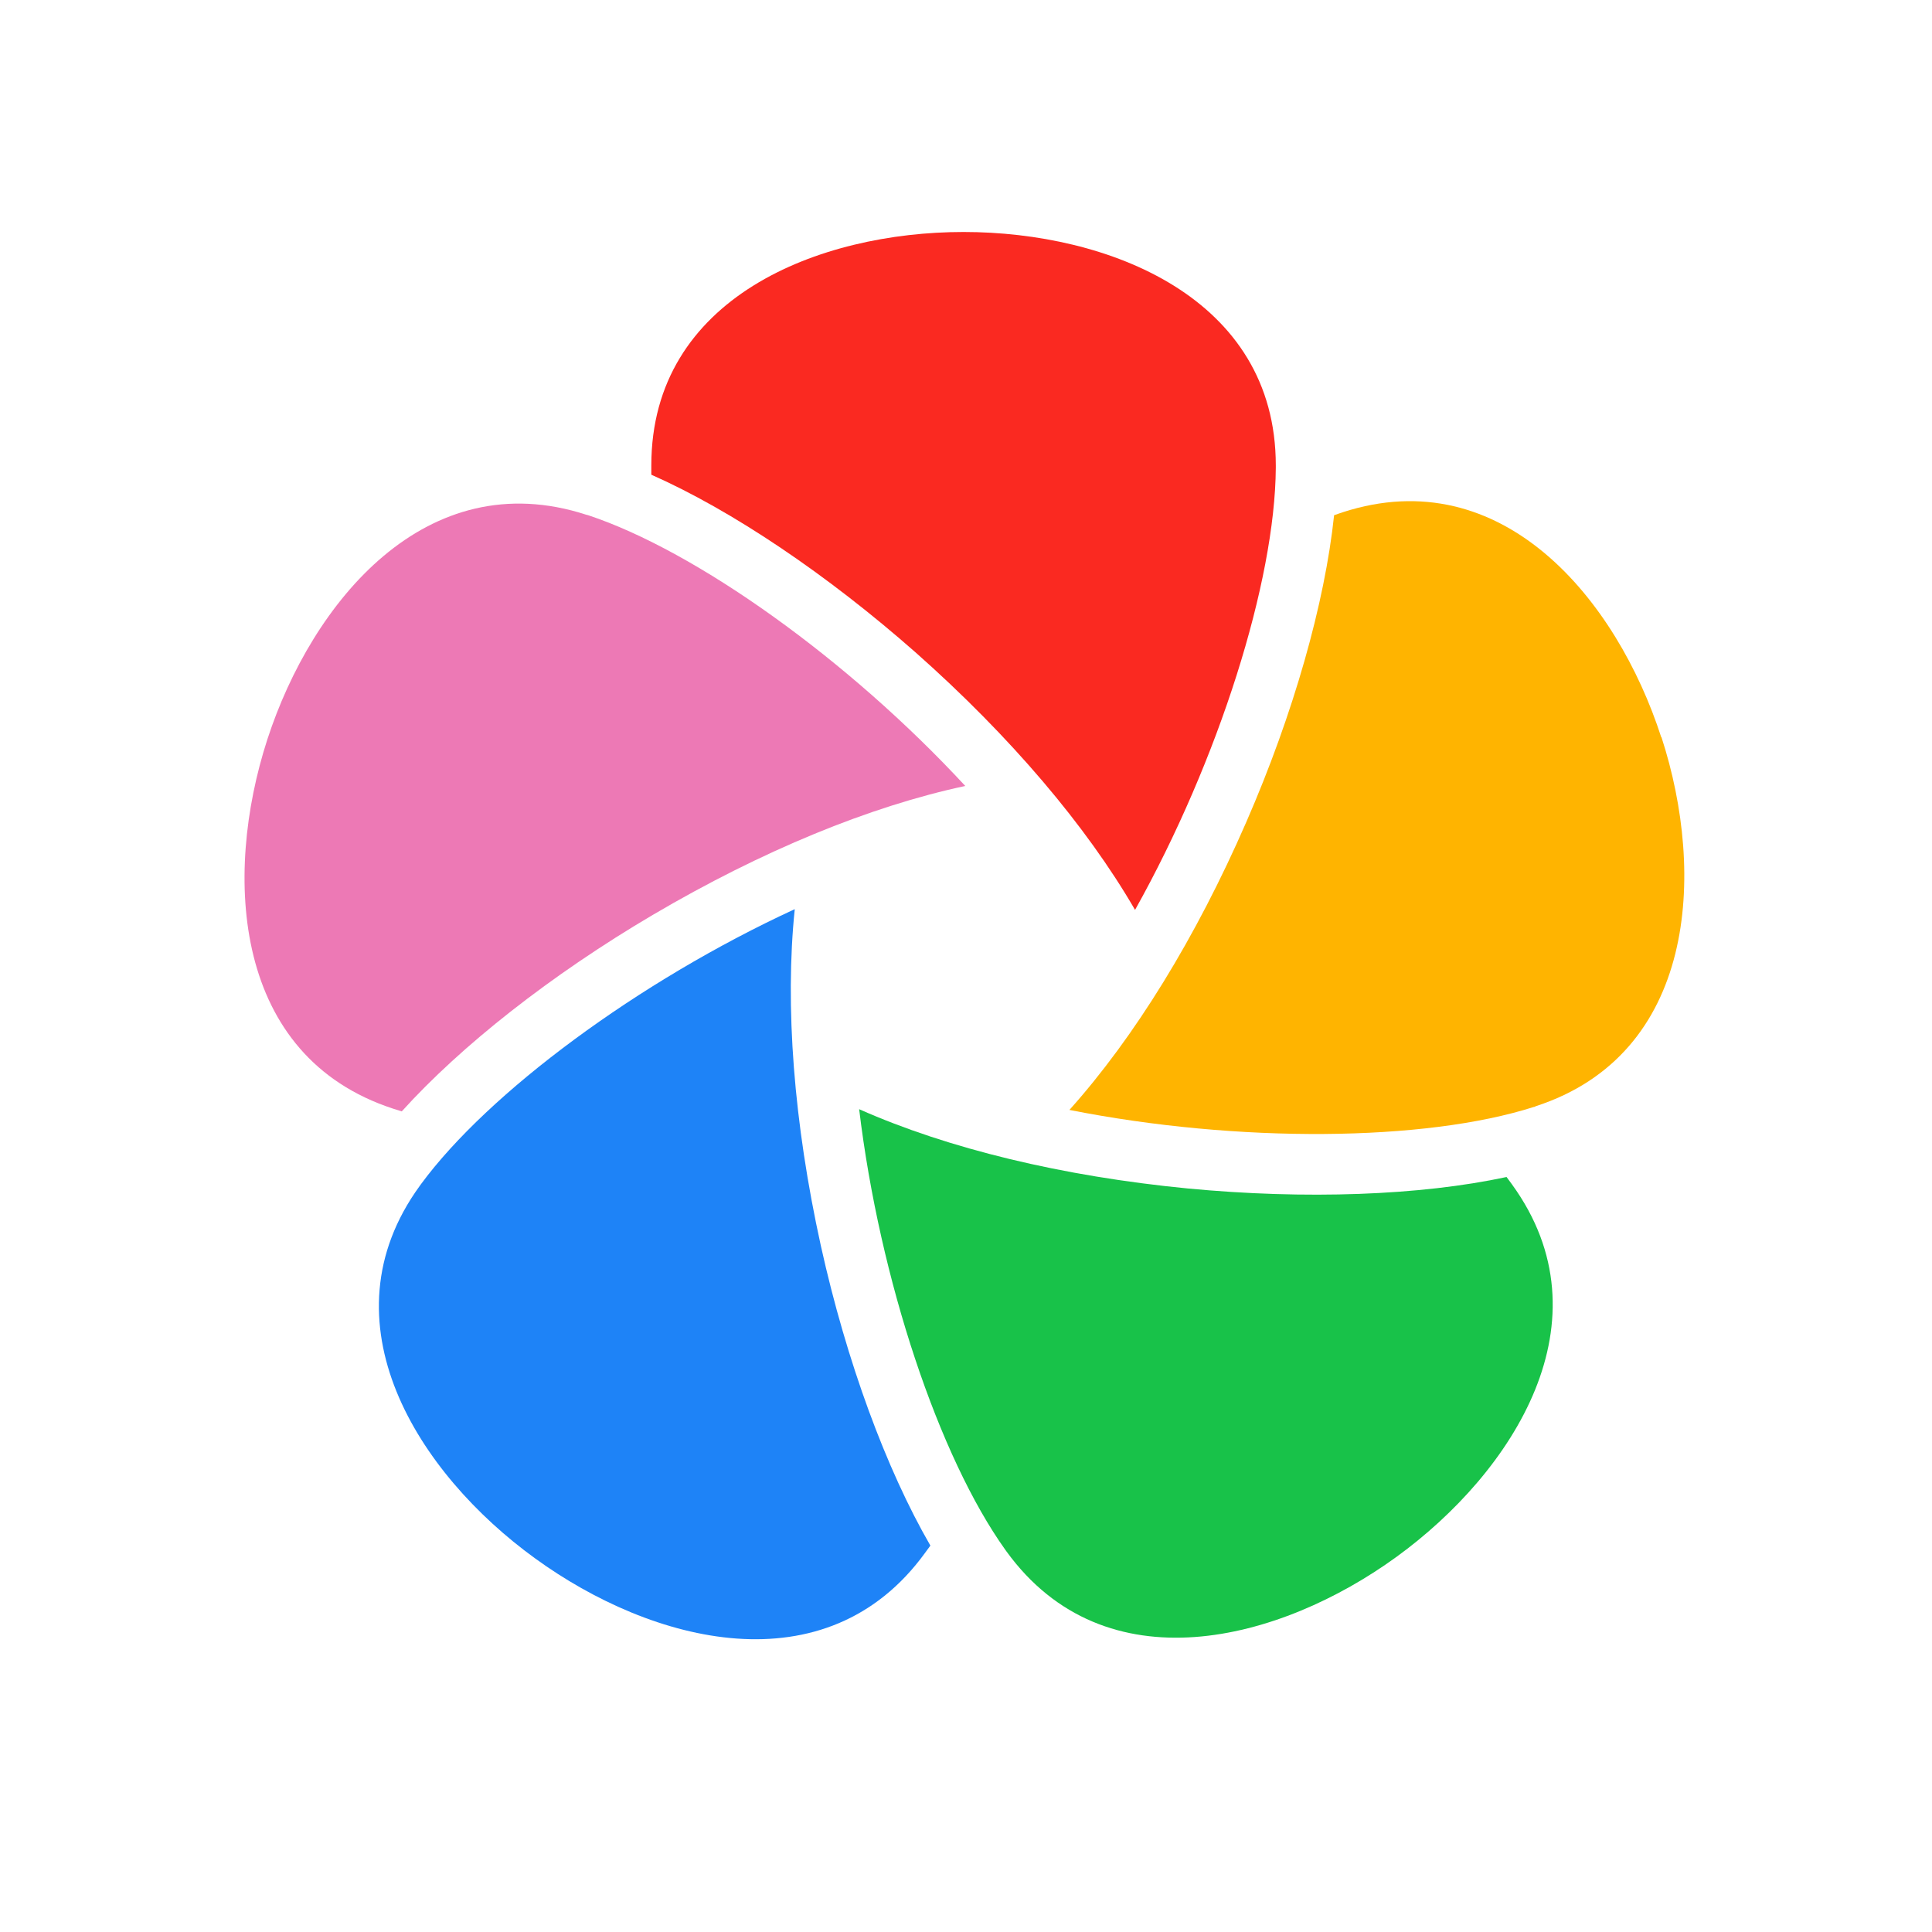
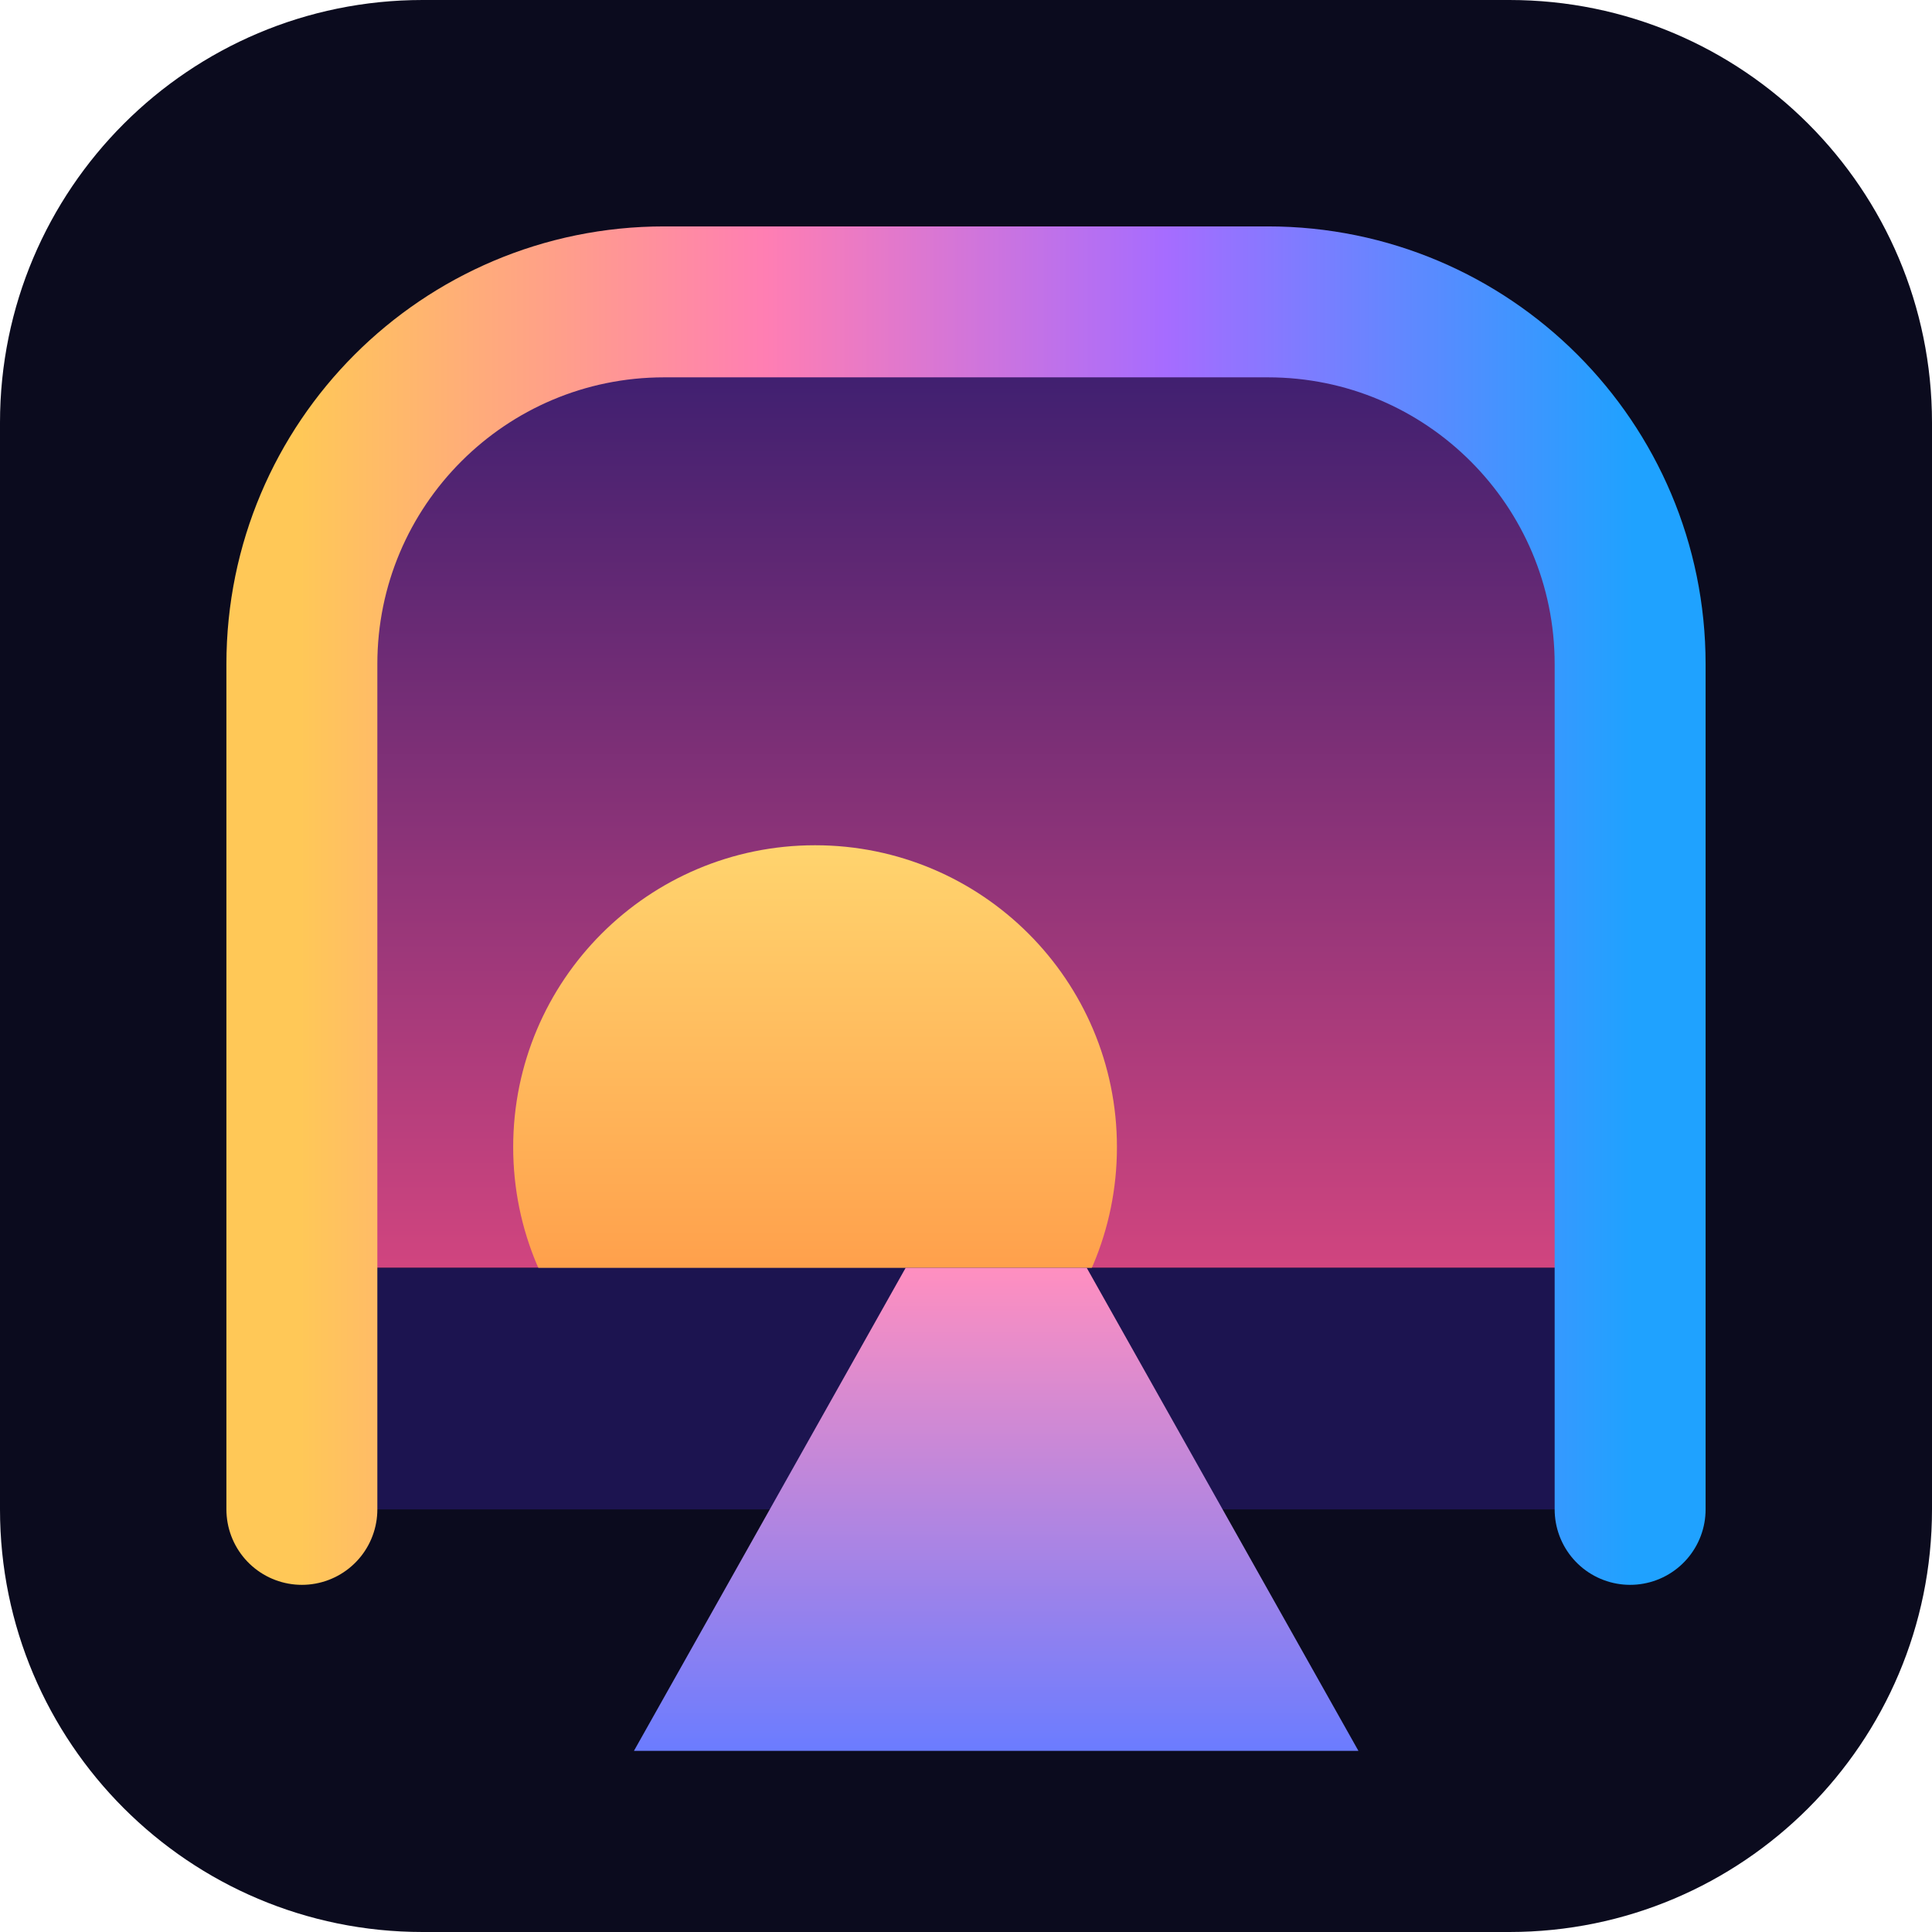
- <svg xmlns="http://www.w3.org/2000/svg" xml:space="preserve" viewBox="0 0 792 792">
-   <path fill="#fa2921" d="M375.5 267.6c38.6 34.2 69.8 70.9 89.8 105.4 34.4-61.5 57.4-134.7 57.7-181.2v-1c0-68.9-68.8-95.7-128-95.7s-128 26.8-128 95.7v3.8c33 14.6 72.1 40.9 108.5 73" />
-   <path fill="#ed79b5" d="M164.7 455.6c24.2-26.8 61.2-56 103-80.6 44.5-26.2 89-44.5 128-52.8-47.9-51.8-110.3-96.3-154.6-111l-.8-.2c-65.6-21.3-112.4 35.8-130.7 92.1-18.3 56.4-14 130 51.6 151.4z" />
-   <path fill="#ffb400" d="M681 302.2c-18.2-56.3-65-113.5-130.6-92.2l-3.5 1.2c-3.8 36-16.6 81.3-36 125.8-20.6 47.3-45.8 88.2-72.5 118 69.2 13.7 145.9 13 190.3-1.2q.5 0 .8-.3c65.6-21.3 69.9-95 51.6-151.3" />
-   <path fill="#1e83f7" d="M336.5 510.7c-11.1-50.4-14.8-98.4-10.7-138-64 29.5-125.6 75.2-153.2 112.7l-.5.7c-40.6 55.8-.7 118 47.2 152.7 48 34.9 119.4 53.6 159.9-2.2l2.2-3c-18.1-31.3-34.4-75.5-44.9-122.9" />
-   <path fill="#18c249" d="M617.6 482.5c-35.4 7.6-82.4 9.3-130.7 4.7-51.4-5-98.2-16.3-134.7-32.5 8.4 70 32.8 142.7 59.9 180.6l.5.7c40.5 55.8 112 37 159.9 2.2s87.8-96.9 47.3-152.7z" />
+ <svg xmlns="http://www.w3.org/2000/svg" viewBox="0 0 64 64">
+   <defs>
+     <linearGradient id="f-frame" x1="0" y1="0" x2="1" y2="0">
+       <stop offset="0" stop-color="#ffc857" />
+       <stop offset=".35" stop-color="#ff7eb3" />
+       <stop offset=".65" stop-color="#a66cff" />
+       <stop offset="1" stop-color="#1fa2ff" />
+     </linearGradient>
+     <linearGradient id="f-sky" x1="0" y1="0" x2="0" y2="1">
+       <stop offset="0" stop-color="#2a1a6e" />
+       <stop offset="1" stop-color="#d1457f" />
+     </linearGradient>
+     <linearGradient id="f-sun" x1="0" y1="0" x2="0" y2="1">
+       <stop offset="0" stop-color="#ffd46e" />
+       <stop offset="1" stop-color="#ff8a3d" />
+     </linearGradient>
+     <linearGradient id="f-pier" x1="0" y1="0" x2="0" y2="1">
+       <stop offset="0" stop-color="#ff8fc0" />
+       <stop offset="1" stop-color="#6b7cff" />
+     </linearGradient>
+     <clipPath id="f-in">
+       <path d="M12 50V22a10 10 0 0 1 10-10h20a10 10 0 0 1 10 10v28z" />
+     </clipPath>
+   </defs>
+   <rect width="64" height="64" rx="14" fill="#0b0b1e" />
+   <g clip-path="url(#f-in)">
+     <rect x="8" y="8" width="48" height="34" fill="url(#f-sky)" />
+     <circle cx="27" cy="38" r="10" fill="url(#f-sun)" />
+     <rect x="8" y="42" width="48" height="10" fill="#1c1450" />
+   </g>
+   <path d="M10 50V22A12 12 0 0 1 22 10h20a12 12 0 0 1 12 12v28" fill="none" stroke="url(#f-frame)" stroke-width="5" stroke-linecap="round" />
+   <path d="M30 42h6l9 16H21z" fill="url(#f-pier)" />
</svg>
